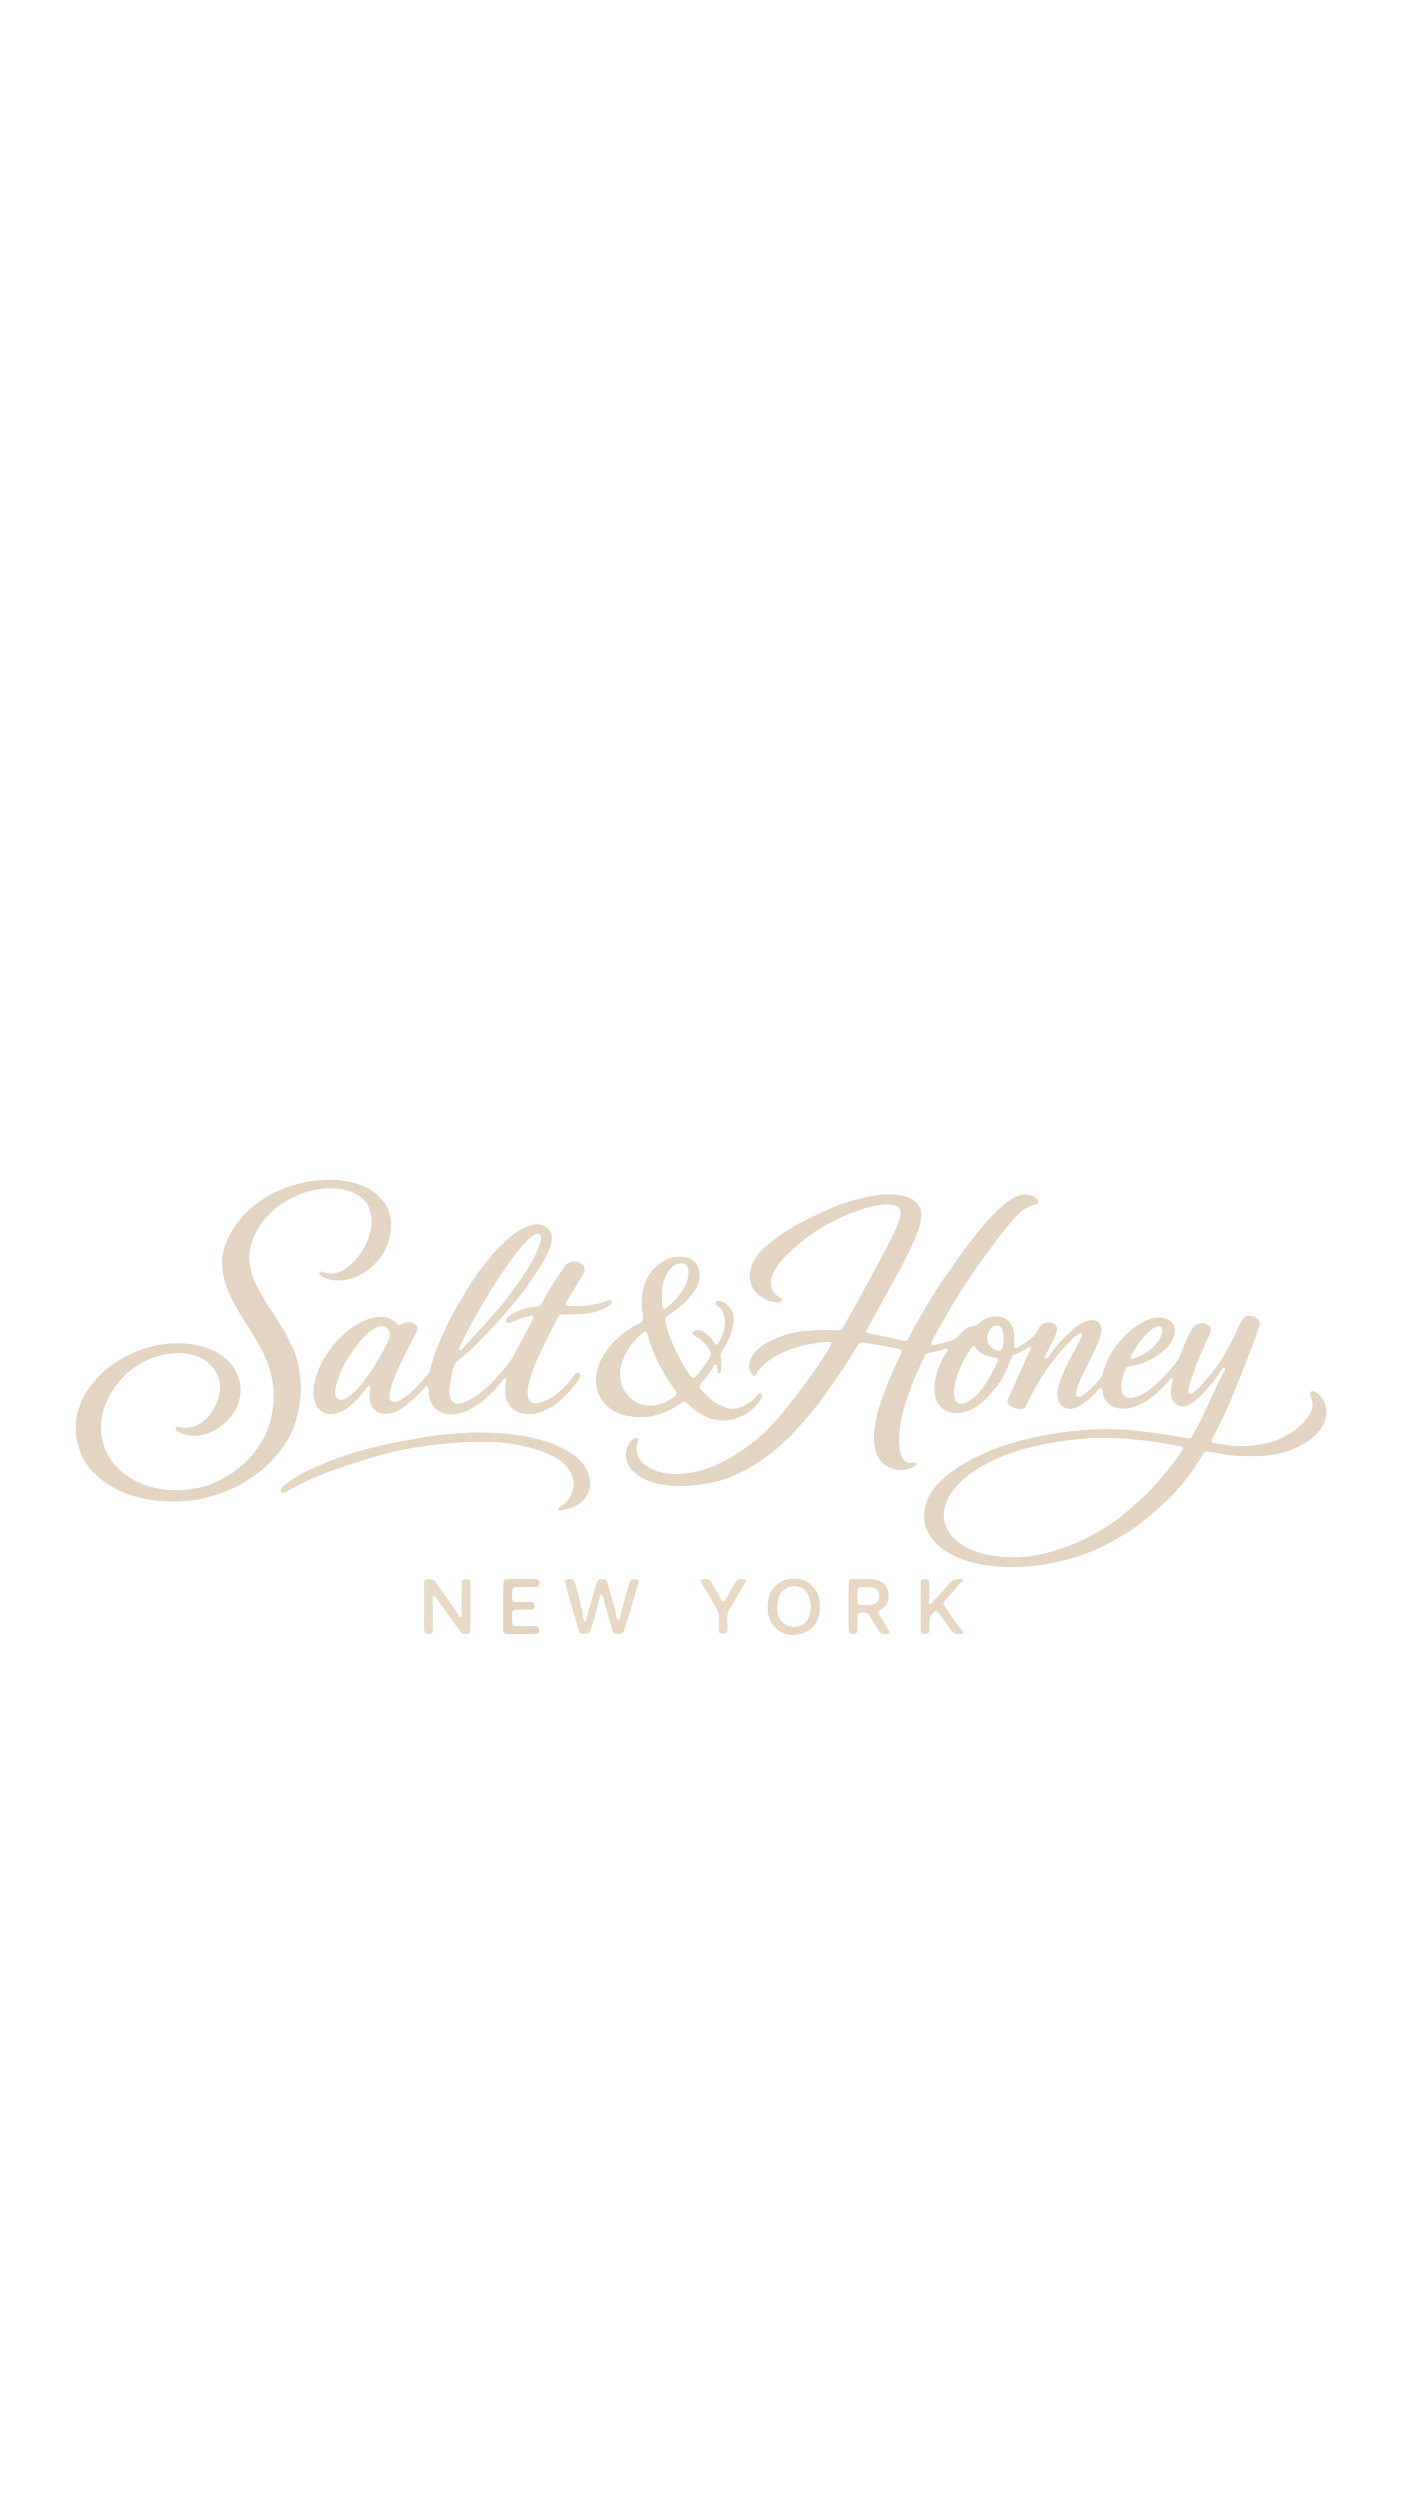
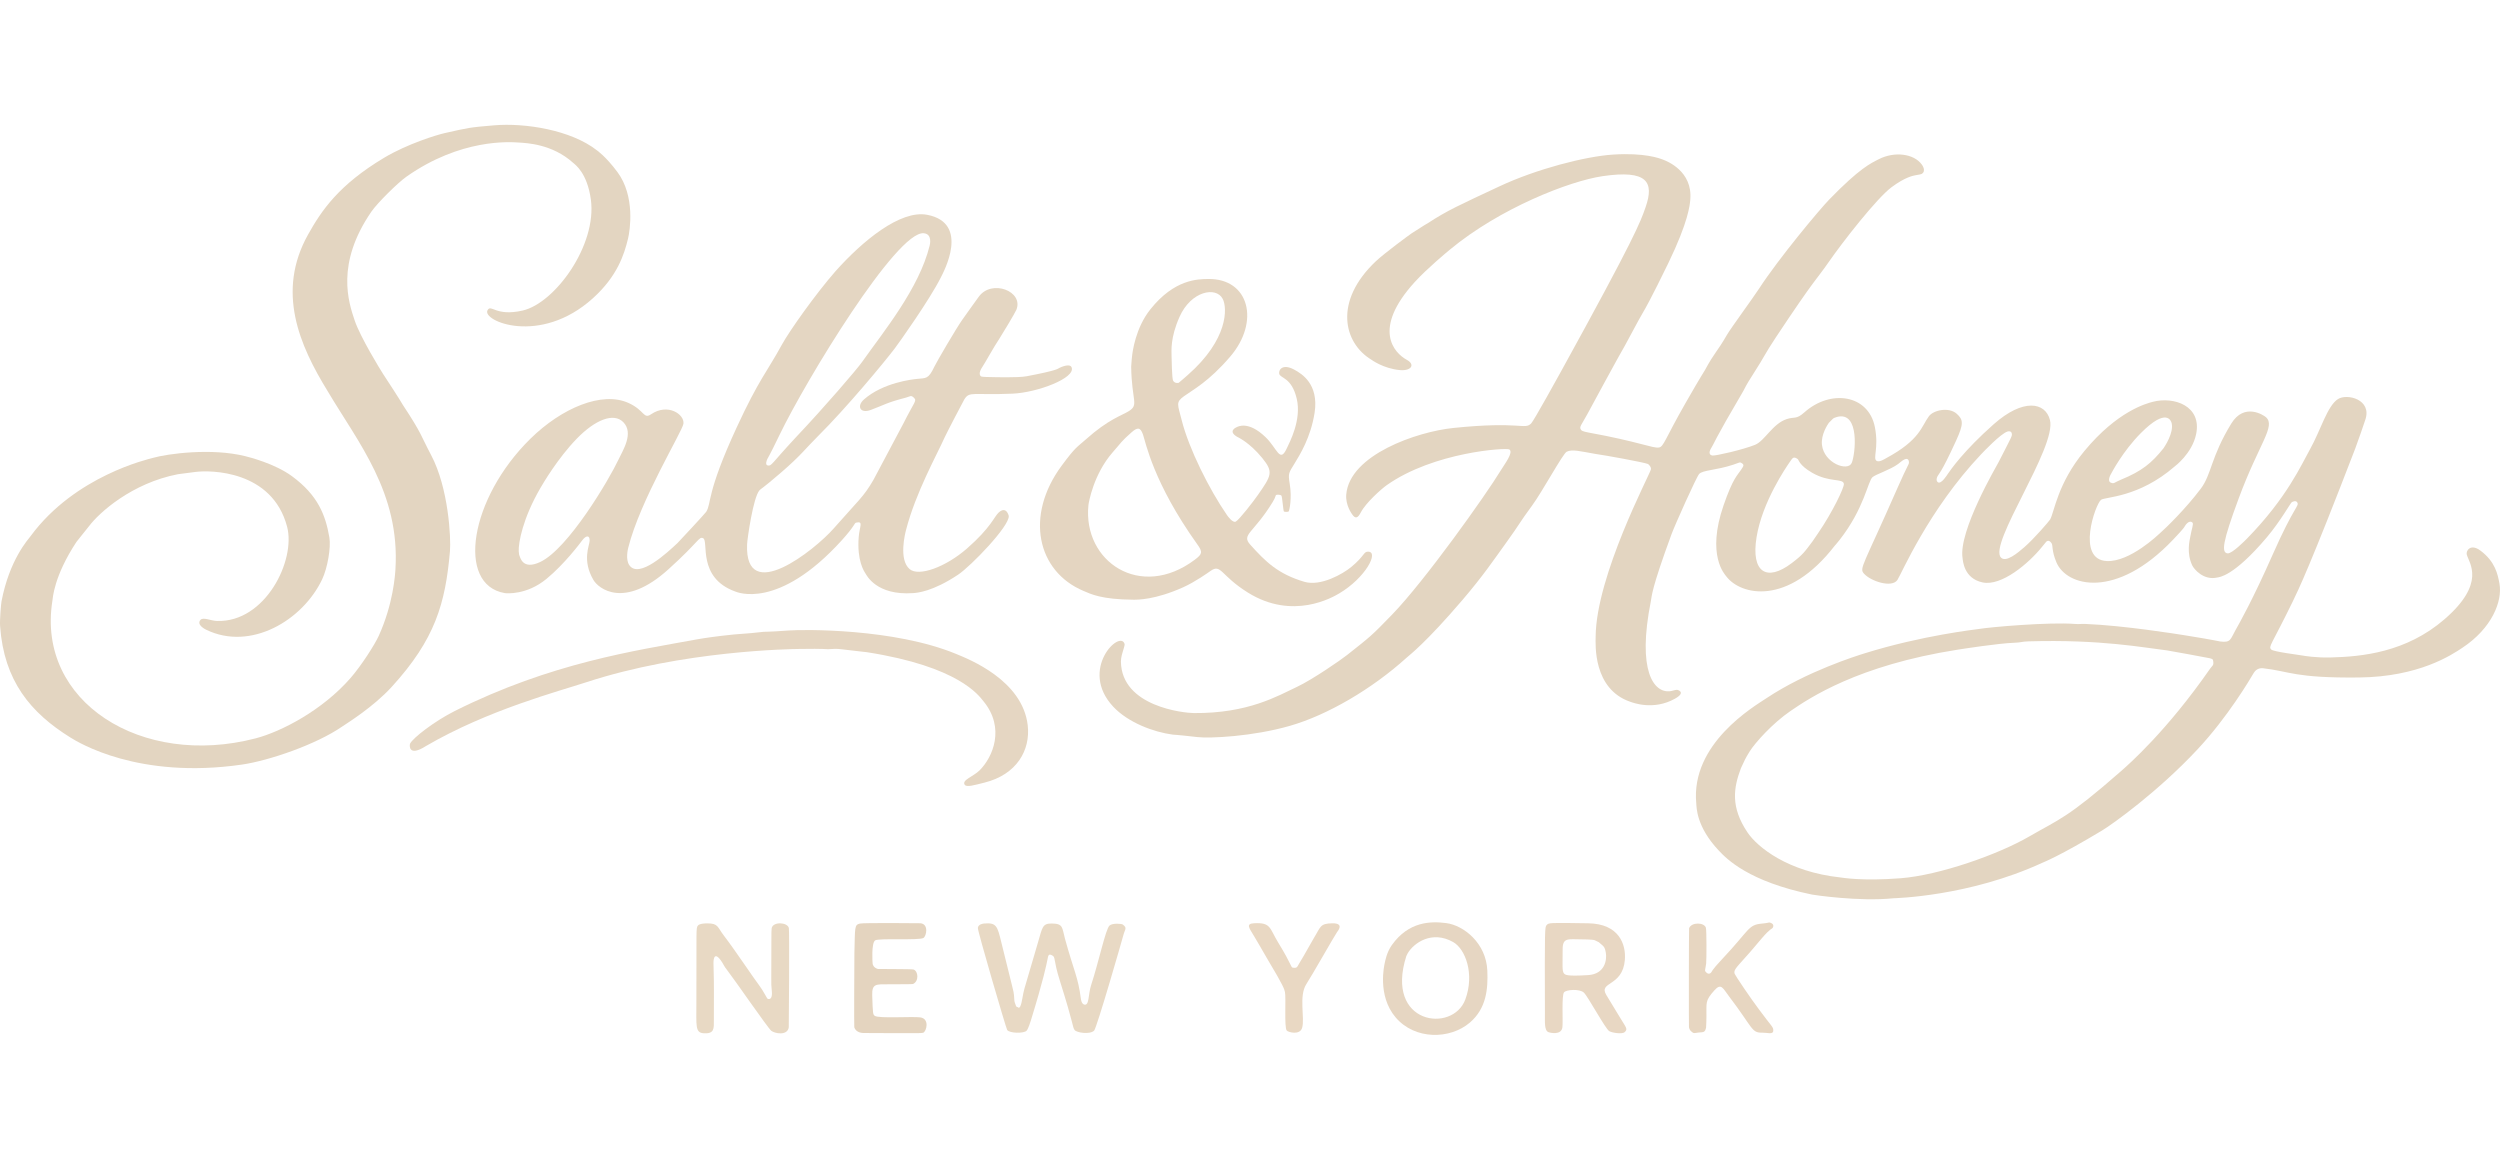
- <svg xmlns="http://www.w3.org/2000/svg" width="100%" height="100%" viewBox="0 0 1080 1920" version="1.1" xml:space="preserve" style="fill-rule:evenodd;clip-rule:evenodd;stroke-linejoin:round;stroke-miterlimit:2;">
-   <g id="saltandhoneycafe.jpg" transform="matrix(1.364907,0,0,1.364907,0.214403,573.7321)">
+ <svg xmlns="http://www.w3.org/2000/svg" width="100%" height="100%" viewBox="0 0 1080 501" version="1.1" xml:space="preserve" style="fill-rule:evenodd;clip-rule:evenodd;stroke-linejoin:round;stroke-miterlimit:2;">
+   <g id="saltandhoneycafe.jpg" transform="matrix(1.534581,0,0,1.534581,-65.10795,-319.6201)">
    <g id="New-York">
      <path d="M537.596,492.431C541.234,497.431 541.738,497.328 541.605,498.547C541.495,499.558 539.92,498.96 538.512,498.984C535.426,499.037 535.991,497.729 529.153,488.743C527.414,486.457 526.96,484.928 525.049,487.068C522.345,490.098 522.866,490.442 522.805,494.507C522.801,494.75 522.762,497.302 522.709,497.54C522.387,498.989 522.014,498.807 520.538,498.954C519.401,499.068 519.276,499.356 518.448,498.558C518.152,498.273 517.965,497.863 517.889,497.459C517.833,497.167 517.86,469.75 517.926,469.578C518.605,467.817 522.183,467.904 522.654,469.452C522.87,470.161 522.843,478.465 522.728,479.509C522.691,479.841 522.61,480.167 522.569,480.499C522.455,481.407 522.173,481.538 522.866,482.131C522.941,482.195 523.523,482.693 524.109,482.074C524.381,481.788 524.117,481.575 527.241,478.261C535.07,469.957 534.462,468.624 538.493,468.271C539.934,468.145 540.42,467.946 540.478,467.957C540.621,467.983 542.158,468.261 541.462,469.481C541.294,469.776 540.963,469.445 538.396,472.413C536.082,475.088 536.169,475.132 533.791,477.763C530.925,480.936 530.439,481.455 530.755,482.424C530.903,482.876 535.39,489.54 537.596,492.431Z" style="fill:rgb(231,214,193);" />
      <path d="M477.337,493.501C477.258,469.379 477.323,469.292 477.806,468.723C478.412,468.008 478.565,468.026 489.508,468.192C498.253,468.325 500.205,474.172 499.839,478.526C499.198,486.147 492.294,484.52 494.639,488.408C498.066,494.091 498.082,494.075 498.379,494.569C500.244,497.671 500.758,497.946 499.769,498.853C499.155,499.416 496.417,499.097 495.457,498.562C494.385,497.963 489.48,488.817 488.296,487.706C487.101,486.584 483.302,486.863 482.708,487.643C482.003,488.568 482.467,495.829 482.259,497.476C481.969,499.765 478.841,499.042 478.316,498.833C477.108,498.351 477.363,495.814 477.337,493.501ZM492.492,473.514C492.096,473.372 491.755,473.1 491.359,472.958C490.693,472.72 487.809,472.714 487.5,472.713C483.906,472.705 482.327,472.154 482.328,475.501C482.329,480.045 482.129,481.668 482.708,482.315C483.073,482.721 483.464,483.158 489.521,482.778C494.29,482.478 494.818,478.403 494.486,476.503C494.161,474.648 493.896,474.747 492.492,473.514Z" style="fill:rgb(232,215,195);" />
      <path d="M432.228,479.453C432.371,478.871 432.755,476.423 434.243,474.33C439.017,467.613 445.263,467.592 449.545,468.139C454.477,468.77 460.802,473.79 461.124,481.51C461.337,486.636 460.888,492.152 456.201,496.152C450.601,500.93 440.718,501.064 435.292,494.668C430.058,488.497 432.161,479.842 432.228,479.453ZM438.323,477.419C432.161,496.704 451.375,499.186 454.918,489.669C457.618,482.42 454.914,475.402 451.513,473.481C445.546,470.109 440.457,473.693 438.718,476.625C438.567,476.879 438.473,477.165 438.323,477.419Z" style="fill:rgb(230,214,194);" />
      <path d="M399.393,478.561C397.731,475.642 395.655,472.149 395.326,471.594C394.099,469.528 393.063,468.311 395.449,468.184C400.269,467.927 399.749,469.532 402.265,473.638C406.231,480.111 405.752,480.594 406.399,480.69C407.673,480.878 407.57,480.444 408.251,479.354C409.567,477.246 411.683,473.332 412.281,472.368C414.248,469.196 413.952,468.238 417.515,468.197C420.947,468.157 419.046,470.352 418.818,470.681C417.985,471.883 411.855,482.728 410.18,485.306C407.982,488.689 409.814,494.898 408.984,497.648C408.346,499.76 405.073,498.888 404.653,498.378C403.913,497.482 404.496,489.139 404.156,487.557C403.985,486.761 403.799,485.897 399.393,478.561Z" style="fill:rgb(233,216,195);" />
      <path d="M329.268,492.034C329.347,491.88 329.534,491.8 329.613,491.646C330.18,490.537 330.306,488.302 330.809,486.6C331.637,483.797 334.335,474.583 334.641,473.538C335.866,469.357 335.852,468.228 338.509,468.254C341.801,468.285 341.372,469.405 342.241,472.577C344.75,481.731 345.913,483.241 346.703,489.443C346.722,489.592 346.884,490.866 347.63,491.074C349.127,491.492 348.718,488.227 349.608,485.532C351.739,479.078 353.68,469.737 354.783,468.818C355.68,468.069 358.193,468.318 358.484,468.53C359.868,469.539 359.088,469.873 358.664,471.541C358.382,472.65 351.167,497.737 350.422,498.426C349.165,499.586 345.447,498.976 344.938,498.232C344.286,497.28 344.809,497.091 340.801,484.41C338.853,478.245 339.667,477.77 338.611,477.224C337.567,476.683 337.523,477.256 337.297,478.401C337.022,479.795 336.203,483.946 332.631,495.542C332.557,495.781 331.889,497.949 331.428,498.429C330.636,499.252 326.636,499.185 325.96,498.227C325.64,497.772 317.636,470.391 317.703,469.512C317.786,468.404 319.303,468.271 319.477,468.256C322.966,467.95 323.204,469.021 324.308,473.546C327.643,487.211 327.768,487.185 327.872,488.403C328.013,490.053 327.916,490.064 328.183,490.73C328.481,491.476 328.424,491.488 328.468,491.541C328.779,491.914 328.958,491.662 329.268,492.034Z" style="fill:rgb(232,217,196);" />
      <path d="M282.95,476.51C283.136,469.201 282.959,468.685 284.445,468.281C285.456,468.006 301.535,468.179 301.542,468.18C303.93,468.419 303.234,471.781 302.393,472.32C301.24,473.059 289.839,472.341 288.8,472.996C287.684,473.698 288.035,479.307 288.085,479.598C288.113,479.762 288.271,480.685 289.557,481.054C289.742,481.107 299.081,481.039 299.605,481.21C300.901,481.632 301.21,484.487 299.446,485.284C299.269,485.364 295.677,485.343 292.499,485.366C289.092,485.39 287.854,485.109 287.966,488.508C288.139,493.746 288.162,493.847 288.69,494.248C289.738,495.043 299.244,494.382 301.476,494.679C304.183,495.038 303.267,498.631 302.312,499.008C301.963,499.145 299.722,499.124 299.496,499.122C297.941,499.107 286.294,499.126 285.503,499.081C285.379,499.073 283.422,499.104 282.918,497.454C282.84,497.197 282.923,478.732 282.95,476.51Z" style="fill:rgb(228,212,191);" />
      <path d="M238.465,490.5C238.552,469.704 238.296,469.566 238.915,468.814C239.409,468.213 241.292,468.215 241.504,468.215C244.674,468.217 244.308,469.187 246.242,471.708C249.388,475.807 254.48,483.492 256.189,485.733C257.312,487.205 258.348,489.393 258.524,489.454C259.929,489.939 259.736,487.704 259.72,487.523C259.546,485.511 259.535,485.53 259.55,483.501C259.619,474.068 259.525,470.172 259.665,469.54C260.079,467.675 264.059,467.864 264.497,469.501C264.692,470.232 264.504,497.306 264.473,497.496C264.077,499.934 260.513,499.226 259.543,498.449C258.585,497.683 248.995,483.761 247.319,481.643C245.993,479.966 246.214,479.828 245.34,478.628C243.171,475.653 243.274,479.293 243.279,479.471C243.505,487.49 243.352,487.475 243.386,495.498C243.396,497.791 243.568,499.354 240.513,499.151C238.085,498.991 238.476,497.103 238.465,490.5Z" style="fill:rgb(232,217,196);" />
    </g>
    <g id="Main-Letter">
      <path d="M491.561,336.063C487.359,335.34 485.016,334.664 483.463,335.447C482.379,335.993 476.62,346.677 473.701,350.636C470.07,355.559 470.296,355.704 466.721,360.653C462.862,365.995 460.047,370.244 454.121,377.18C443.77,389.294 439.203,392.698 438.419,393.409C428.665,402.248 416.098,409.582 405.533,412.614C395.064,415.619 383.066,416.186 379.473,415.772C373.095,415.036 373.106,415.154 372.555,415.081C367.147,414.366 359.98,411.679 355.803,407.206C346.039,396.749 357.816,385.292 359.025,389.604C359.097,389.862 358.606,391.37 358.558,391.52C358.482,391.752 357.961,393.353 357.976,394.505C358.135,407.248 375.827,408.996 378.51,409.016C393.814,409.132 402.093,404.199 407.565,401.624C411.9,399.584 419.841,394.1 421.632,392.681C428.321,387.379 428.362,387.442 434.305,381.307C443.542,371.771 460.725,347.605 464.892,340.736C466.04,338.844 468.554,335.619 467.323,334.803C466.497,334.255 446.04,335.498 432.776,344.879C431.321,345.908 426.928,349.798 425.519,352.512C424.683,354.122 423.986,354.488 423,352.963C422.929,352.853 421.162,350.45 421.409,347.493C422.346,336.306 441.341,329.811 451.529,328.759C470.655,326.783 471.572,329.374 473.472,327.475C474.218,326.729 481.272,313.927 481.928,312.736C502.813,274.833 504.225,270.801 505.69,266.567C508.118,259.553 506.255,256.003 493.545,257.875C484.302,259.236 464.686,266.855 450.559,278.572C449.732,279.258 444.118,283.913 440.69,287.677C428.587,300.961 434.905,307.644 438.456,309.572C440.911,310.904 439.712,312.756 436.504,312.461C431.822,312.031 428.52,309.56 428.477,309.535C420.68,304.835 417.751,293.128 429.772,281.797C432.124,279.58 439.176,274.379 439.809,273.967C443.895,271.303 443.933,271.392 444.287,271.161C449.908,267.481 453.297,266.002 464.599,260.708C474.883,255.891 488.679,252.296 496.525,251.795C505.378,251.231 509.545,252.82 510.602,253.224C511.619,253.612 518.956,256.41 518.263,264.471C518.134,265.975 517.73,270.674 512.095,282.312C511.534,283.472 506.925,292.992 504.725,296.629C503.765,298.217 500.507,304.448 499.803,305.665C498.699,307.575 497.181,310.346 496.956,310.755C496.407,311.757 491.338,321.009 490.129,323.302C487.496,328.295 486.79,328.414 487.6,329.394C487.875,329.726 489.409,330.005 489.572,330.035C503.868,332.637 507.643,334.524 509.439,334.258C510.783,334.059 511.165,331.803 516.921,321.748C521.862,313.117 521.99,313.2 522.401,312.44C525.181,307.304 525.654,307.61 528.579,302.55C529.677,300.65 535.912,292.165 537.6,289.565C543.17,280.989 554.661,267.237 557.407,264.411C565.964,255.608 569.02,254.269 571.31,253.1C575.742,250.835 581.163,251.523 583.411,254.567C583.539,254.74 584.801,256.449 583.366,257.25C583.156,257.367 583.149,257.331 581.526,257.639C580.942,257.75 578.661,258.183 574.891,261C570.748,264.094 561.065,276.48 557.111,282.212C553.917,286.842 553.449,286.489 542.273,303.367C539.052,308.231 539.32,308.373 536.159,313.277C533.573,317.29 533.751,317.389 533.197,318.33C524.612,332.927 524.985,333.131 524.181,334.363C524.086,334.508 522.946,336.252 524.496,336.513C525.333,336.654 533.142,334.857 536.499,333.497C539.207,332.399 541.45,327.541 545.417,326.252C547.638,325.53 548.059,326.435 550.374,324.367C557.751,317.779 568.453,319.329 570.234,328.561C571.399,334.605 569.518,337.349 570.758,338.046C571.507,338.467 573.063,337.443 573.374,337.276C582.999,332.095 583.285,328.347 585.439,325.45C586.728,323.716 591.076,322.784 593.278,324.769C595.119,326.43 595.276,327.545 593.095,332.316C588.667,342.006 588.096,341.71 587.758,342.571C587.372,343.554 587.829,343.93 587.918,344.004C588.868,344.787 590.663,341.822 590.724,341.732C591.59,340.474 595.237,335.173 603.676,327.701C611.946,320.378 618.196,321.44 619.509,326.497C621.492,334.132 601.994,361.584 605.746,365.27C607.17,366.67 610.428,363.941 612.325,362.292C615.032,359.94 619.319,354.947 619.552,354.535C620.759,352.395 621.615,344.416 629.205,335.242C638.509,323.996 646.632,321.871 648.468,321.39C654.384,319.843 662.348,322.502 660.65,330.536C659.497,335.996 654.63,339.582 654.596,339.611C644.454,348.4 635.059,348.12 633.894,348.982C632.307,350.155 626.801,365.832 635.513,366.22C642.037,366.512 650.015,358.787 650.434,358.42C652.109,356.952 657.643,351.597 661.969,345.851C665.05,341.759 664.751,337.021 670.548,327.532C674.255,321.464 679.781,325.248 680.302,325.713C683.152,328.257 678.412,333.018 672.652,348.56C668.07,360.924 667.709,363.868 669.528,364.058C670.774,364.188 674.575,360.307 674.958,359.917C686.274,348.362 690.311,339.029 692.772,334.654C695.671,329.498 697.579,322.536 700.581,320.625C703.17,318.976 710.219,320.734 708.292,326.433C708.073,327.08 706.245,332.488 705.474,334.49C692.736,367.589 689.467,374.301 687.834,377.655C681.786,390.073 680.936,390.241 681.816,391.134C682.413,391.74 689.305,392.591 690.45,392.793C691.086,392.905 694.281,393.467 698.497,393.362C707.376,393.142 719.796,391.933 730.587,382.597C742.339,372.429 737.514,366.806 736.849,364.408C736.553,363.342 737.891,361.199 740.668,363.259C744.85,366.361 745.569,369.93 746.05,372.576C746.95,377.522 743.918,385.153 735.596,390.647C732.645,392.596 723.452,398.826 706.499,398.998C688.322,399.183 687.092,397.259 679.513,396.4C679.279,396.373 677.77,396.202 676.88,397.713C675.8,399.547 669.633,410.022 661.128,419.149C649.914,431.184 637.053,440.343 634.216,442.05C622.129,449.325 617.736,450.989 617.349,451.167C596.644,460.713 575.639,461.13 575.458,461.149C565.803,462.154 552.95,460.196 552.586,460.121C534.668,456.448 528.514,450.092 526.271,447.71C519.904,440.947 520.046,435.525 519.945,434.471C518.323,417.636 536.137,407.196 539.708,404.824C551.095,397.26 565.074,392.903 567.399,392.179C583.583,387.135 598.673,385.481 599.47,385.346C602.79,384.784 619.272,383.367 626.475,383.922C627.999,384.039 627.981,383.867 629.499,383.927C640.213,384.349 655.324,386.773 657.554,387.131C666.679,388.595 666.646,388.764 667.443,388.865C670.466,389.246 670.267,388.27 671.763,385.634C672.698,383.986 676.624,377.07 682.218,364.384C688.319,350.549 689.799,350.768 689.1,349.673C688.693,349.034 687.702,349.585 687.597,349.643C687.253,349.834 684.378,355.02 680.553,359.548C671.139,370.691 667.077,370.748 666.593,370.858C662.729,371.739 660.053,368.477 659.571,367.462C657.896,363.931 658.84,360.397 659.001,359.437C659.381,357.169 660.023,355.745 659.623,355.388C658.622,354.495 657.548,356.282 657.449,356.448C657.295,356.703 657.408,356.791 654.18,360.193C638.1,377.136 624.177,373.375 621.326,366.572C619.917,363.211 620.417,361.824 619.932,361.151C618.995,359.847 618.341,360.935 618.213,361.088C617.704,361.695 617.716,361.683 617.227,362.288C613.5,366.9 605.861,373.368 600.547,372.237C595.228,371.104 595.02,366.084 594.914,365.446C593.652,357.867 604.55,339.357 605.095,338.29C608.778,331.086 608.872,331.076 608.779,330.384C608.65,329.43 607.662,329.728 607.557,329.76C605.648,330.336 600.687,335.578 600.149,336.146C585.261,351.874 577.629,369.997 576.564,371.549C574.976,373.864 569.069,371.896 567.169,369.778C565.764,368.212 566.836,367.856 576.629,345.553C579.511,338.99 579.82,339.089 579.817,338.468C579.817,338.345 579.812,337.01 578.533,337.621C577.868,337.939 577.336,338.483 576.741,338.918C574.528,340.536 570.514,341.793 569.577,342.587C568.241,343.72 567.257,351.415 560.257,360.315C559.099,361.787 559.051,361.739 558.952,361.868C545.669,379.069 532.4,375.808 528.422,370.563C527.958,369.953 522.764,364.614 527.627,350.54C530.311,342.774 531.58,342.035 532.555,340.529C533.246,339.463 533.635,339.093 532.494,338.519C532.164,338.353 532.159,338.491 530.403,339.077C525.544,340.696 521.757,340.594 520.751,341.712C519.978,342.571 513.931,356.066 512.98,358.654C507.207,374.362 507.454,376.036 507.172,377.447C503.222,397.241 508.015,403.336 512.503,402.869C513.18,402.799 513.825,402.5 514.505,402.469C514.711,402.46 517.209,403.148 513.921,404.981C507.872,408.355 502.082,406.08 501.378,405.84C490.807,402.234 491.6,389.592 491.617,387.503C491.756,370.317 506.806,341.986 507.172,340.432C507.334,339.747 506.502,338.954 506.321,338.886C505.019,338.393 494.361,336.447 491.561,336.063ZM557.268,327.299C556.972,327.728 554.991,330.598 555.326,333.521C555.916,338.666 562.594,341.114 563.699,338.602C564.735,336.247 566.085,323.914 559.549,325.653C558.236,326.003 558.403,326.273 557.268,327.299ZM532.525,424.511C530.404,430.118 529.577,435.479 534.356,442.599C537.162,446.778 545.736,453.694 560.519,455.29C560.969,455.339 566.548,456.366 577.501,455.512C588.349,454.666 604.882,448.855 613.644,443.775C622.065,438.894 624.36,438.657 639.44,425.431C641.742,423.412 652.399,414.066 664.571,396.55C665.243,395.583 665.623,395.69 665.484,394.503C665.392,393.728 665.206,393.799 664.472,393.575C664.129,393.471 652.831,391.418 652.512,391.381C645.922,390.606 633.94,388.234 613.508,388.825C611.486,388.883 611.531,389.152 609.493,389.22C604.985,389.371 594.739,390.98 593.463,391.18C565.356,395.592 551.772,404.815 546.459,408.441C541.393,411.898 536.459,417.431 534.979,419.815C533.581,422.068 533.681,422.109 532.525,424.511ZM552.7,360.635C552.94,360.27 554.133,358.532 554.258,358.35C558.299,352.463 561.622,345.486 561.498,344.5C561.293,342.861 557.448,344.191 552.574,341.37C548.868,339.226 548.805,337.712 548.496,337.505C547.287,336.693 547.098,337.141 546.271,338.332C545.315,339.709 538.507,349.555 536.907,359.555C535.317,369.485 539.807,372.092 546.754,366.851C550.039,364.372 550.489,363.577 552.7,360.635ZM651.472,334.479C651.804,333.987 654.392,330.163 653.778,327.43C653.619,326.723 652.309,322.952 645.138,330.159C639.968,335.354 636.886,341.373 636.74,341.619C636.636,341.792 635.515,343.673 636.638,344.148C637.623,344.563 637.594,344.089 639.433,343.341C645.447,340.894 648.16,338.6 651.472,334.479Z" style="fill:rgb(227,213,193);" />
      <path d="M134.671,318.402C126.685,305.426 120.169,290.373 129.15,274.307C132.933,267.539 137.791,260.325 150.601,252.666C157.168,248.741 165.496,246.225 167.561,245.76C174.475,244.205 174.459,244.16 181.505,243.561C190.253,242.817 203.154,244.878 210.436,250.579C210.459,250.597 212.942,252.275 216.234,256.706C221.303,263.529 219.775,273.163 219.225,275.445C218.135,279.963 216.199,286.059 209.295,292.276C194.426,305.665 177.956,298.602 179.679,295.606C180.726,293.785 181.882,297.448 189.547,295.702C198.636,293.631 210.516,277.329 208.762,264.459C207.738,256.952 204.353,254.641 203.809,254.15C197.863,248.772 190.604,248.552 188.505,248.407C185.866,248.225 172.133,247.279 156.866,257.998C154.393,259.735 148.638,265.443 146.979,267.857C136.882,282.553 140.529,293.338 142.3,298.571C143.837,303.113 149.467,312.333 150.311,313.619C155.505,321.527 155.388,321.588 155.84,322.274C161.346,330.625 160.867,330.884 163.779,336.363C168.718,345.659 169.41,359.852 169.095,363.457C167.808,378.194 164.916,388.268 152.68,401.658C147.45,407.382 140.158,411.841 138.724,412.83C131.429,417.86 118.152,422.417 110.503,423.523C81.382,427.736 64.493,417.291 62.244,415.894C51.078,408.957 43.539,399.991 42.45,384.503C42.33,382.8 42.716,378.277 42.854,377.559C45.095,365.831 50.332,360.167 51.061,359.177C63.577,342.187 84.269,337.523 85.411,337.194C89.622,335.983 102.032,334.336 111.452,336.693C112.564,336.971 119.778,338.775 124.623,342.333C131.96,347.72 134.075,353.319 135.146,359.561C135.636,362.409 134.612,368.2 133.136,371.326C127.663,382.921 112.99,391.642 100.469,385.554C100.239,385.443 97.656,384.187 98.855,382.795C99.608,381.92 101.732,383.03 103.506,383.088C117.121,383.533 125.748,366.014 123.25,356.555C119.037,340.604 101.606,340.595 97.445,341.134C97.053,341.185 92.559,341.766 92.538,341.77C79.614,344.254 70.322,352.583 67.447,356.454C67.048,356.991 64.156,360.52 63.963,360.812C57.566,370.517 57.288,376.699 57.169,377.455C52.69,405.856 82.296,424.503 114.393,416.133C121.653,414.24 133.218,408.205 141.103,399.153C144.201,395.597 147.95,389.697 149.043,387.289C153.15,378.235 153.653,370.06 153.748,368.514C155.074,346.978 143.224,332.852 134.671,318.402Z" style="fill:rgb(227,213,193);" />
      <path d="M360.864,311.503C361.03,309.354 361.012,309.371 361.123,308.446C361.257,307.327 362.061,300.623 366.285,295.334C373.073,286.833 379.669,286.863 382.503,286.817C394.143,286.628 397.157,298.883 388.723,308.695C382.613,315.804 378.279,317.972 375.716,319.827C373.338,321.548 373.974,322.136 375.096,326.598C377.1,334.573 382.876,346.111 387.829,353.269C387.97,353.473 389.422,355.571 390.311,355.111C391.254,354.623 395.226,349.508 396.581,347.558C400.34,342.149 400.966,341.17 397.806,337.273C394.139,332.749 390.752,331.281 390.66,331.225C388.048,329.67 390.331,328.634 390.527,328.546C390.947,328.355 393.828,326.678 398.673,331.321C401.993,334.501 402.691,338.731 404.633,334.575C405.451,332.824 408.887,326.453 407.469,320.507C406.017,314.42 402.82,314.836 402.54,313.487C402.311,312.383 403.565,310.31 407.386,312.692C408.606,313.452 413.786,316.261 412.496,324.499C411.4,331.494 408.294,336.39 406.887,338.706C405.271,341.366 404.984,341.431 405.499,344.5C406.17,348.491 405.403,352.054 405.205,352.254C405.031,352.429 403.989,352.413 403.853,352.253C403.666,352.032 403.399,348.11 403.157,347.792C402.983,347.563 401.962,347.421 401.651,347.652C401.415,347.828 401.64,348.071 400.692,349.618C395.255,358.486 391.795,358.719 394.385,361.604C398.711,366.421 402.207,369.866 409.624,372.063C414.192,373.415 420.431,369.863 422.807,367.901C426.601,364.768 426.244,363.601 427.5,363.576C430.804,363.509 426.793,370.99 419.411,375.341C417.641,376.384 406.416,383 393.735,375.104C385.928,370.243 386.227,366.852 383.164,369.033C382.585,369.445 378.866,372.094 375.54,373.589C367.621,377.148 362.677,377.111 361.521,377.103C352.395,377.034 349.516,375.502 347.441,374.629C334.355,369.12 330.879,353.448 341.303,339.361C345.308,333.949 345.604,334.212 348.061,332.012C354.496,326.249 358.24,325.263 360.224,324.001C363.092,322.176 361.023,321.263 360.864,311.503ZM372.233,308.511C372.242,309.066 372.339,314.864 372.66,315.43C373.146,316.285 374.103,316.075 374.235,316.046C374.304,316.031 376.585,314.03 376.787,313.852C388.227,303.813 387.955,294.972 386.638,292.423C384.785,288.838 377.717,290.18 374.472,297.485C371.839,303.415 372.237,307.021 372.233,308.511ZM379.477,361.516C367.037,344.105 364.921,332.668 364.188,330.599C363.442,328.493 362.632,328.517 360.965,329.991C358.043,332.572 358.199,332.704 355.642,335.63C350.277,341.768 348.905,349.718 348.823,350.536C347.248,366.341 363.44,377.341 378.763,365.855C380.902,364.252 381.052,363.691 379.477,361.516Z" style="fill:rgb(228,213,193);" />
      <path d="M162.365,418.282C157.299,421.524 157.708,417.97 157.86,417.639C158.582,416.056 164.823,411.246 170.459,408.427C197.639,394.832 221.291,391.456 238.456,388.295C241.108,387.807 244.909,387.346 245.472,387.277C251.441,386.552 251.447,386.841 257.438,386.136C258.001,386.069 258.008,386.241 264.521,385.763C268.575,385.466 294.054,385.14 311.557,392.356C315.141,393.834 330.286,399.743 331.743,412.468C332.543,419.458 328.649,426.346 319.528,428.602C316.726,429.295 314.525,429.982 313.999,429.191C313.117,427.866 316.409,426.9 318.175,425.153C321.936,421.431 325.464,413.198 319.276,405.679C317.945,404.061 312.386,395.931 286.45,391.876C285.901,391.79 285.902,391.851 279.553,391.08C277.53,390.834 277.539,390.961 275.504,391.038C274.866,391.062 274.872,390.85 267.515,390.964C265.296,390.998 234.809,391.369 207.448,400.345C199.683,402.892 179.758,408.137 162.365,418.282Z" style="fill:rgb(229,214,194);" />
      <path d="M277.639,284.621C285.162,276.195 295.851,267.281 303.462,268.752C315.571,271.092 308.035,284.879 307.278,286.391C304.153,292.635 295.48,304.823 294.315,306.359C291.241,310.411 280.558,323.249 272.875,330.878C269.173,334.553 268.006,336.387 262.324,341.286C256.828,346.025 256.666,345.822 256.243,346.289C254.452,348.263 252.804,359.962 252.741,361.515C252.044,378.835 271.779,363.121 277.084,357.085C284.179,349.011 285.52,348.185 288.298,343.391C288.306,343.376 296.541,327.887 296.69,327.59C299.835,321.317 300.599,321.154 299.739,320.287C298.838,319.379 298.67,319.902 297.442,320.218C291.969,321.629 291.328,322.279 287.578,323.675C284.536,324.807 283.518,322.588 285.658,320.71C291.066,315.965 299.268,315.085 300.538,314.949C303.118,314.672 303.758,315.103 305.468,311.484C306.079,310.192 311.557,300.794 313.277,298.355C315.593,295.071 315.602,295.096 317.952,291.825C321.581,286.771 330.699,290.266 328.536,295.517C328.205,296.321 324.376,302.713 323.746,303.645C322.189,305.949 319.812,310.327 318.877,311.728C318.764,311.897 317.641,313.579 318.626,314.259C318.845,314.411 321.271,314.431 321.501,314.433C321.866,314.436 328.985,314.665 331.453,314.196C340.302,312.515 340.212,312.061 340.654,311.848C340.902,311.728 343.583,310.436 344.094,311.689C345.321,314.695 334.42,318.799 327.484,319.097C316.161,319.584 315.388,318.33 313.885,320.726C313.648,321.103 308.875,330.241 308.35,331.424C306.171,336.327 300.21,346.907 297.479,357.494C297.258,358.35 295.335,365.807 298.506,368.494C301.073,370.669 308.657,367.922 314.646,362.684C321.418,356.762 322.318,353.684 323.564,352.56C325.748,350.588 326.402,353.499 326.404,353.514C326.665,356.369 315.737,367.65 312.177,370.032C304.961,374.86 300.57,375.169 299.474,375.246C289.139,375.974 286.378,370.181 286.094,369.755C285.63,369.058 283.646,366.078 284.16,359.473C284.399,356.407 285.57,354.942 283.459,355.4C282.86,355.529 283.27,356.108 279.381,360.396C261.42,380.196 249.757,374.921 249.392,374.79C238.621,370.908 242.014,360.536 240.37,359.795C239.134,359.239 239.424,360.572 230.563,368.572C218.086,379.836 210.871,373.943 209.466,371.522C206.224,365.94 208.377,361.89 208.419,360.506C208.47,358.829 207.381,358.996 206.373,360.34C205.66,361.29 201.322,367.075 196.277,371.232C190.666,375.857 184.966,375.317 184.533,375.243C170.793,372.905 174.635,348.572 191.767,331.761C200.552,323.141 211.921,318.31 219.397,321.735C223.938,323.815 223.547,326.368 225.71,324.898C230.421,321.694 235.155,324.912 234.823,327.564C234.564,329.64 222.605,349.156 219.29,362.447C219.194,362.834 218.455,365.795 219.612,367.42C222.355,371.272 230.355,363.78 233.164,361.139C233.442,360.878 240.956,352.804 241.237,352.352C242.781,349.866 241.181,347.297 249.799,328.632C256.067,315.054 258.442,312.818 262.443,305.466C264.674,301.369 272.194,290.828 277.639,284.621ZM188.58,364.485C188.868,365.071 189.428,368.871 194.494,366.488C202.395,362.771 213.912,343.275 216.594,337.549C217.78,335.018 220.912,330.202 217.89,327.119C215.196,324.371 209.993,326.412 204.795,331.771C199.446,337.285 195.303,344.381 194.611,345.565C189.573,354.194 188.326,361.159 188.458,363.502C188.476,363.832 188.561,364.155 188.58,364.485ZM266.43,331.435C274.665,322.731 283.603,312.308 285.085,310.21C291.227,301.516 301.149,289.519 304.135,277.418C304.209,277.119 304.938,274.163 302.475,273.936C294.852,273.234 269.326,315.272 261.882,330.697C258.838,337.004 258.709,336.934 258.448,337.484C258.386,337.616 257.659,339.147 258.563,339.313C259.677,339.518 259.475,338.902 266.43,331.435Z" style="fill:rgb(228,214,194);" />
    </g>
  </g>
</svg>
